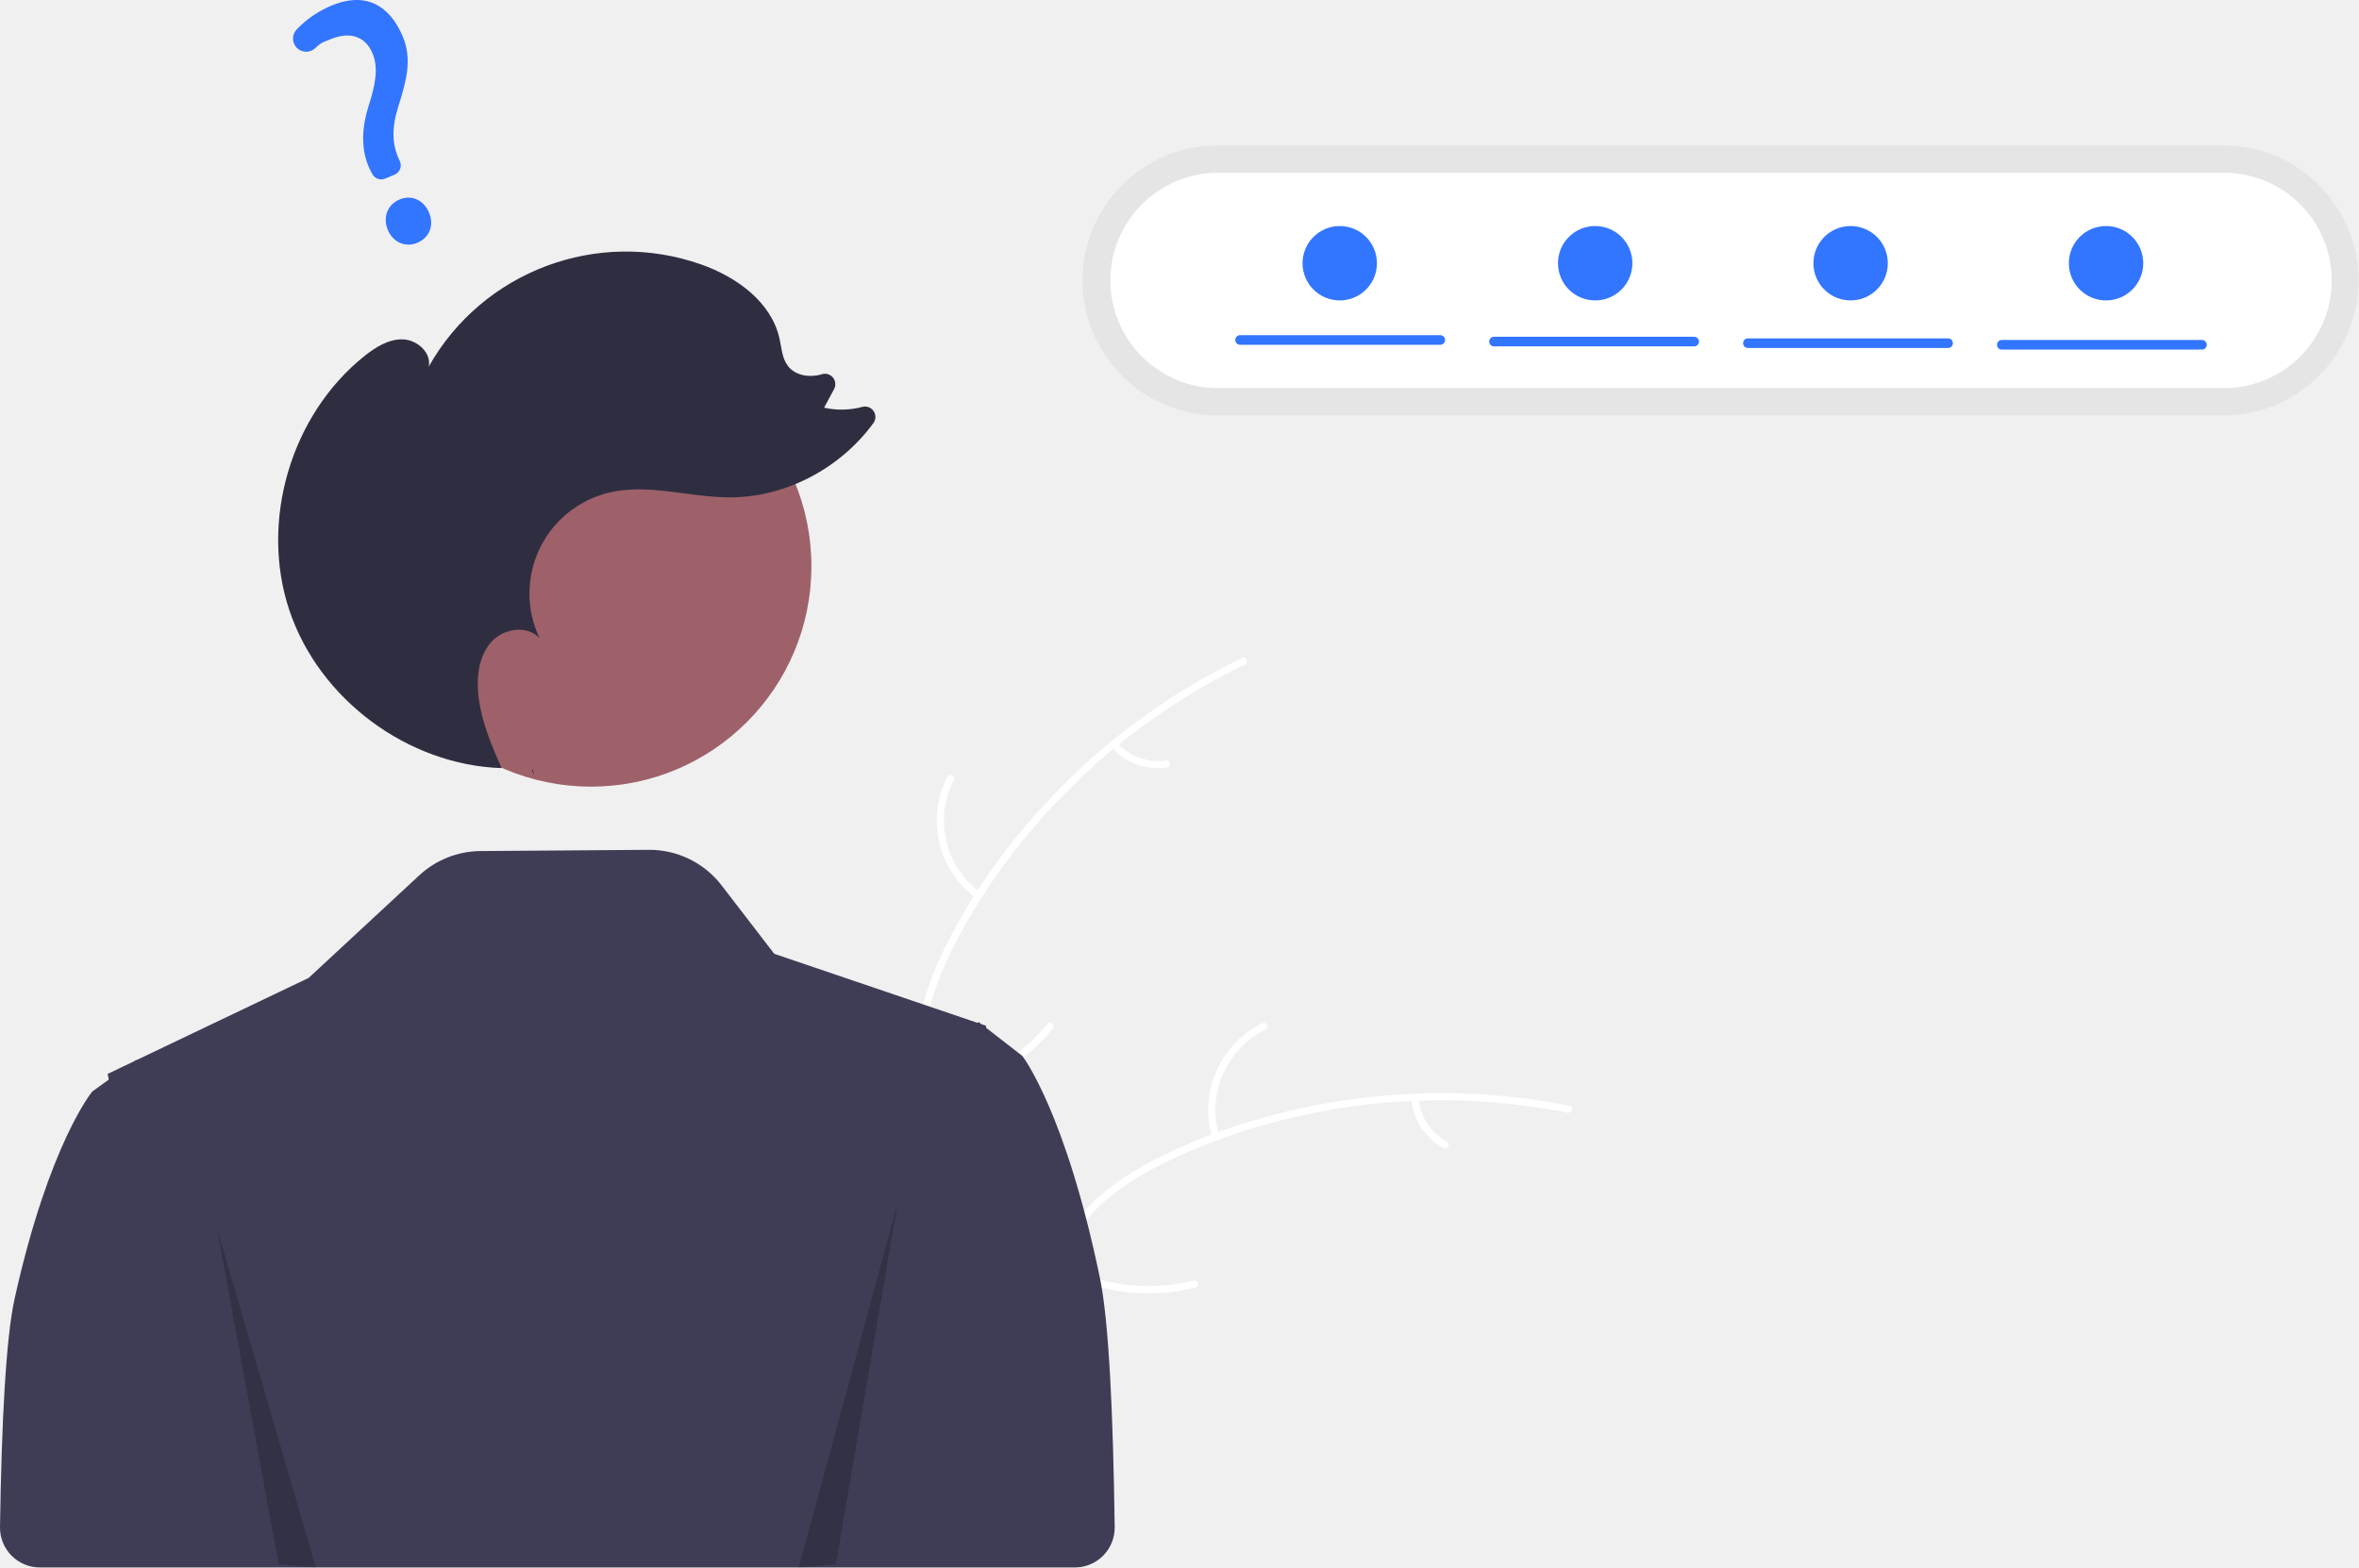
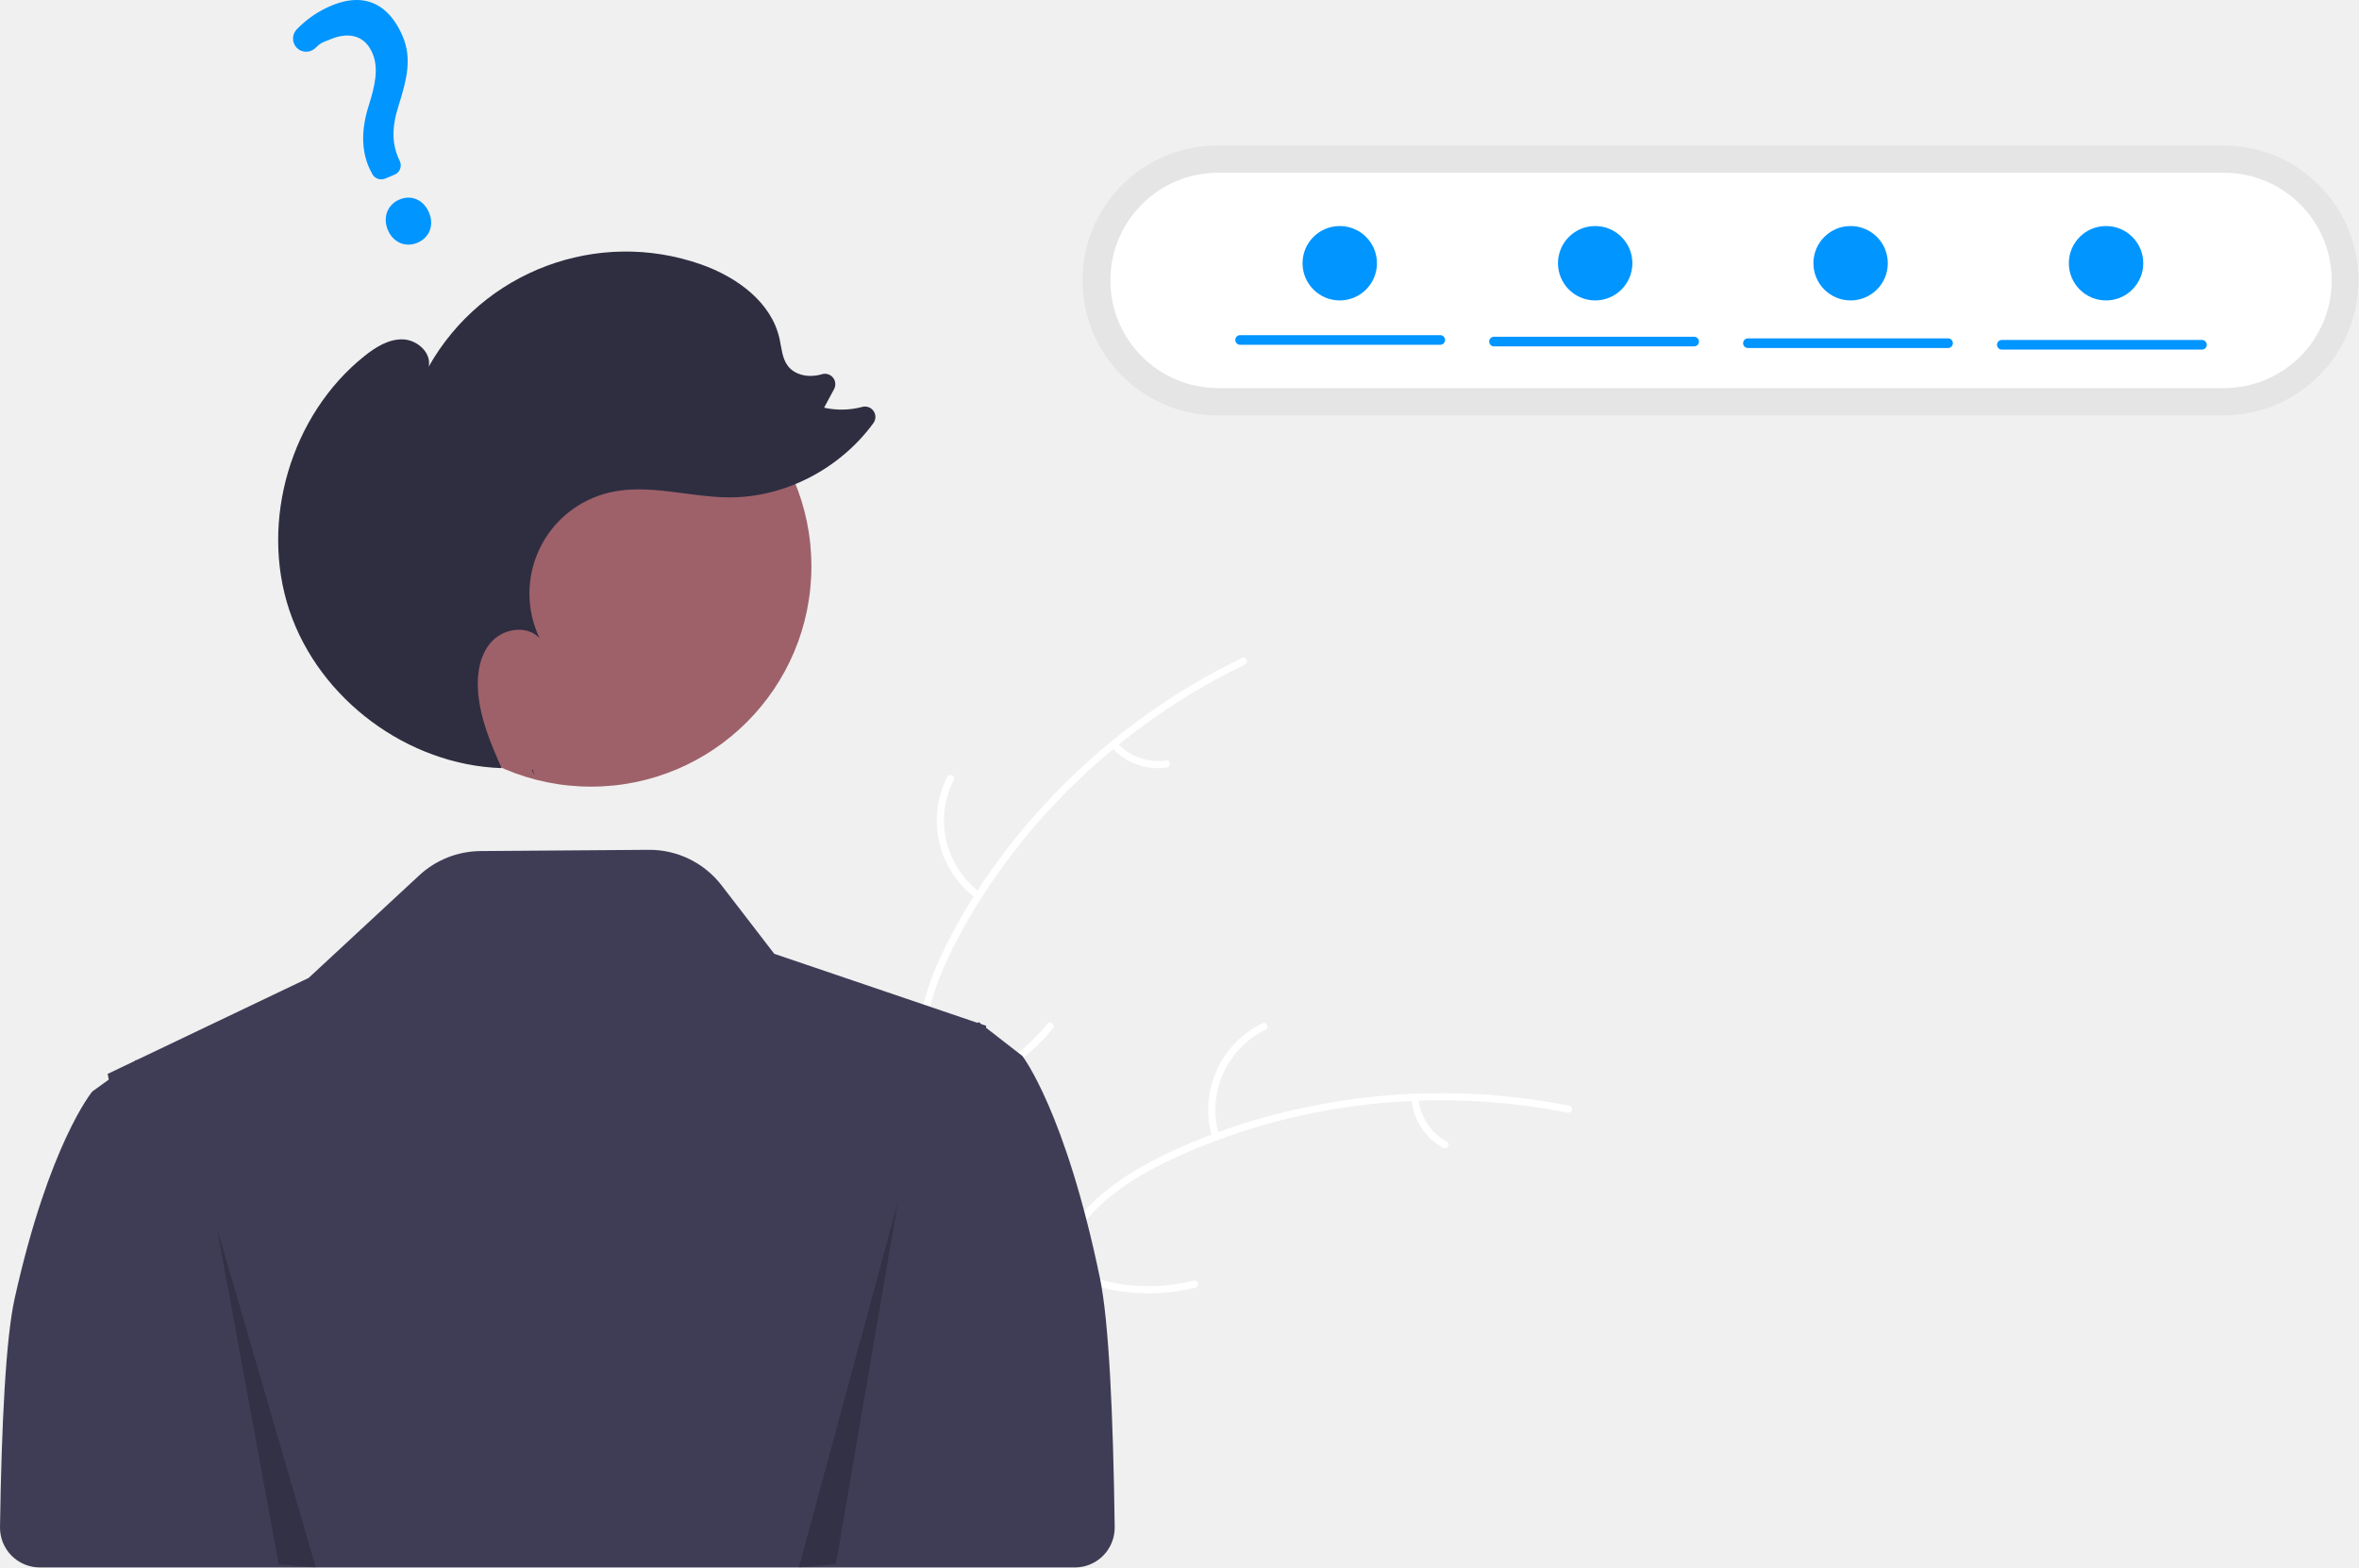
<svg xmlns="http://www.w3.org/2000/svg" data-name="Layer 1" width="951.235" height="632.162" viewBox="0 0 951.235 632.162">
  <path d="M465.591,496.884c32.599-57.345,94.782-101.377,160.608-97.135a303.919,303.919,0,0,0-79.931,192.744c-1.081,27.644.595,58.502-17.759,79.201-11.42,12.88-28.877,19.117-46.04,20.426-17.164,1.308-34.324-1.793-51.259-4.881l-4.108,1.261C425.537,622.556,432.992,554.23,465.591,496.884Z" transform="translate(-124.3823 -133.0693)" fill="#f0f0f0" />
  <path d="M626.297,401.13C577.62,424.563,536.113,463.7,510.633,511.429c-5.509,10.319-10.199,21.266-12.244,32.841-2.047,11.58-.617,22.603,3.338,33.602,3.616,10.055,8.479,19.921,9.588,30.68,1.169,11.34-3.004,21.944-10.515,30.359-9.19,10.296-21.531,16.677-33.817,22.497-13.641,6.462-27.912,12.958-37.573,25.019-1.171,1.461-3.37-.441-2.201-1.9,16.809-20.983,45.583-24.928,65.536-41.831,9.31-7.887,16.3-18.628,15.859-31.214-.386-11.005-5.392-21.184-9.141-31.333-3.937-10.657-5.9-21.372-4.488-32.734,1.444-11.622,5.716-22.776,10.937-33.191,11.774-23.488,27.887-45.051,46.345-63.691a264.375,264.375,0,0,1,73.099-52.155c1.681-.809,2.612,1.947.942,2.751Z" transform="translate(-124.3823 -133.0693)" fill="#fff" />
  <path d="M518.097,495.478a38.974,38.974,0,0,1-11.761-49.077c.851-1.666,3.48-.421,2.627,1.247a36.089,36.089,0,0,0,11.033,45.63c1.515,1.097-.393,3.291-1.9,2.201Z" transform="translate(-124.3823 -133.0693)" fill="#fff" />
  <path d="M499.222,573.016A75.118,75.118,0,0,0,546.783,545.906c1.176-1.457,3.375.444,2.201,1.9A78.134,78.134,0,0,1,499.435,575.915c-1.855.266-2.058-2.635-.213-2.899Z" transform="translate(-124.3823 -133.0693)" fill="#fff" />
  <path d="M574.907,432.685a22.061,22.061,0,0,0,19.718,7.03c1.851-.289,2.052,2.612.213,2.899a24.721,24.721,0,0,1-21.83-7.728,1.502,1.502,0,0,1-.151-2.05,1.461,1.461,0,0,1,2.05-.151Z" transform="translate(-124.3823 -133.0693)" fill="#fff" />
  <path d="M757.173,580.652c-1.151.213-2.302.427-3.463.662a290.53,290.53,0,0,0-45.425,12.557c-1.149.4-2.308.823-3.443,1.255a306.284,306.284,0,0,0-96.329,58.622,297.44,297.44,0,0,0-31.2,32.695c-13.196,16.123-26.221,34.654-43.465,45.166a51.028,51.028,0,0,1-5.552,3.01l-99.338-41.204c-.179-.207-.368-.392-.548-.599l-4.041-1.464c.451-.636.932-1.287,1.383-1.923.26-.37.542-.731.802-1.102.18-.244.362-.488.511-.718.06-.081.121-.162.171-.221.149-.23.311-.429.451-.636q4.02-5.465,8.13-10.892c.009-.023.009-.023.041-.036,20.951-27.516,44.382-53.525,71.017-75.151.802-.65,1.611-1.324,2.458-1.955a283.824,283.824,0,0,1,38.364-25.951,250.912,250.912,0,0,1,22.758-11.253A208.652,208.652,0,0,1,633.669,545.389c43.431-4.033,87.669,5.869,120.98,33.154C755.5,579.241,756.331,579.931,757.173,580.652Z" transform="translate(-124.3823 -133.0693)" fill="#f0f0f0" />
  <path d="M756.427,581.82c-52.975-10.597-109.678-4.339-158.759,18.43-10.611,4.923-20.947,10.84-29.549,18.85-8.606,8.014-14.101,17.676-17.565,28.839-3.167,10.205-5.224,21.011-10.816,30.269-5.895,9.758-15.61,15.712-26.674,17.909-13.537,2.688-27.232.352-40.545-2.397-14.782-3.053-30.088-6.459-45.063-2.646-1.814.462-2.425-2.381-.613-2.842,26.055-6.634,51.404,7.541,77.512,6.058,12.183-.692,24.23-5.06,31.455-15.374,6.318-9.019,8.449-20.16,11.566-30.521,3.273-10.879,8.157-20.616,16.124-28.838,8.151-8.41,18.277-14.744,28.715-19.916,23.542-11.665,49.39-19.181,75.35-22.951a264.375,264.375,0,0,1,89.766,2.367c1.83.366.913,3.127-.905,2.763Z" transform="translate(-124.3823 -133.0693)" fill="#fff" />
  <path d="M613.231,592.008a38.974,38.974,0,0,1,20.158-46.266c1.682-.817,3.032,1.759,1.347,2.577a36.089,36.089,0,0,0-18.663,43.076c.549,1.788-2.296,2.391-2.842.613Z" transform="translate(-124.3823 -133.0693)" fill="#fff" />
  <path d="M551.478,642.554a75.118,75.118,0,0,0,54.296,6.99c1.816-.456,2.427,2.387.613,2.842a78.135,78.135,0,0,1-56.485-7.388c-1.641-.905-.057-3.343,1.576-2.443Z" transform="translate(-124.3823 -133.0693)" fill="#fff" />
  <path d="M696.396,576.075a22.061,22.061,0,0,0,11.511,17.484c1.652.884.066,3.321-1.576,2.443a24.721,24.721,0,0,1-12.777-19.314,1.502,1.502,0,0,1,1.114-1.728,1.461,1.461,0,0,1,1.728,1.114Z" transform="translate(-124.3823 -133.0693)" fill="#fff" />
  <path d="M567.941,648.631c-13.912-67.267-31.302-89.694-31.302-89.694l-6.643-5.152-7.989-6.206.039-.798-1.895-.644-.445-.346-.729-.56-.117.126-.248.256-36.152-12.289-45.865-15.579L415.355,490.14a36.734,36.734,0,0,0-29.387-14.334l-67.829.502a36.734,36.734,0,0,0-24.71,9.801l-44.583,41.354-69.469,33.178-.117-.117-.729.521-10.734,5.132.443,2.306-6.643,4.794s-17.39,20.868-31.302,83.459c-3.539,15.926-5.281,50.09-5.91,92.188a16.069,16.069,0,0,0,16.062,16.307H511.494v-0H557.806a16.072,16.072,0,0,0,16.063-16.291C573.254,703.131,571.513,665.902,567.941,648.631Z" transform="translate(-124.3823 -133.0693)" fill="#3f3d56" />
  <path d="M615.548,191.732a54.431,54.431,0,1,0,0,108.861H1021.187a54.431,54.431,0,0,0,0-108.861Z" transform="translate(-124.3823 -133.0693)" fill="#e5e5e5" />
  <path d="M615.548,202.747a43.415,43.415,0,1,0,0,86.83H1021.187a43.415,43.415,0,0,0,0-86.83Z" transform="translate(-124.3823 -133.0693)" fill="#fff" />
-   <circle id="e096411a-cdc3-4e6d-bbd4-4630e1fee17e" data-name="ab6171fa-7d69-4734-b81c-8dff60f9761b" cx="238.323" cy="228.392" r="88.863" fill="#9e616a" />
+   <circle id="e096411a-cdc3-4e6d-bbd4-4630e1fee17e" cx="238.323" cy="228.392" r="88.863" fill="#9e616a" />
  <path d="M339.972,445.973q-.569-1.254-1.136-2.516c.146.005.29.026.435.029Z" transform="translate(-124.3823 -133.0693)" fill="#2f2e41" />
  <path d="M271.371,276.64c4.494-3.585,9.747-6.884,15.494-6.699,5.746.185,11.573,5.375,10.383,11a91.318,91.318,0,0,1,109.895-41.208c14.282,5.039,28.287,15.119,31.568,29.904.842,3.795,1.023,7.957,3.393,11.039,2.988,3.886,8.705,4.765,13.412,3.398q.071-.021.141-.042a4.199,4.199,0,0,1,5.073,5.927l-4.041,7.537a32.383,32.383,0,0,0,15.428-.328,4.195,4.195,0,0,1,4.455,6.528c-13.325,18.294-35.586,30.108-58.303,29.969-16.146-.098-32.458-5.663-48.172-1.95a41.844,41.844,0,0,0-28.144,58.74c-4.827-5.28-14.159-4.03-19.097,1.147-4.938,5.177-6.216,12.904-5.719,20.041.761,10.916,5.038,21.201,9.546,31.212-37.801-1.19-73.555-27.707-85.59-63.572C229.008,343.267,241.674,300.33,271.371,276.64Z" transform="translate(-124.3823 -133.0693)" fill="#2f2e41" />
  <polygon points="87.464 495.253 112.388 630.86 127.343 632.162 87.464 495.253" opacity="0.2" />
  <polygon points="362.007 485.026 337.083 630.762 322.128 632.162 362.007 485.026" opacity="0.2" />
-   <path d="M292.629,231.001c-4.779,1.995-9.765-.191-11.857-5.2-2.123-5.085-.14-10.246,4.715-12.274,4.856-2.028,9.754.165,11.911,5.331C299.524,223.948,297.563,228.941,292.629,231.001Zm-9.154-27.482-3.8,1.587a4.099,4.099,0,0,1-5.206-1.909l-.188-.368c-4.088-7.373-4.557-16.335-1.384-26.621,2.939-9.227,4.16-15.717,1.705-21.596-2.838-6.797-8.899-8.927-16.628-5.842-2.998,1.252-3.952,1.232-6.311,3.572a5.416,5.416,0,0,1-3.921,1.593,5.235,5.235,0,0,1-3.747-1.643,5.348,5.348,0,0,1-.037-7.297,41.535,41.535,0,0,1,14.046-9.644c16.606-6.934,24.966,3.303,28.792,12.465,3.742,8.961,1.637,17.275-1.745,28.043-2.834,8.948-2.669,15.578.55,22.17a4.081,4.081,0,0,1-2.126,5.491Z" transform="translate(-124.3823 -133.0693)" fill="#3275ff" />
-   <path d="M705.149,272.122h-80.707a1.944,1.944,0,1,1,0-3.888h80.707a1.944,1.944,0,0,1,0,3.888Z" transform="translate(-124.3823 -133.0693)" fill="#3275ff" />
-   <path d="M807.53,272.77h-80.707a1.944,1.944,0,1,1,0-3.888h80.707a1.944,1.944,0,1,1,0,3.888Z" transform="translate(-124.3823 -133.0693)" fill="#3275ff" />
-   <path d="M909.912,273.418H829.205a1.944,1.944,0,0,1,0-3.888h80.707a1.944,1.944,0,1,1,0,3.888Z" transform="translate(-124.3823 -133.0693)" fill="#3275ff" />
-   <path d="M1012.294,274.066h-80.707a1.944,1.944,0,0,1,0-3.888h80.707a1.944,1.944,0,0,1,0,3.888Z" transform="translate(-124.3823 -133.0693)" fill="#3275ff" />
-   <circle cx="540.235" cy="106.162" r="15" fill="#3275ff" />
-   <circle cx="643.235" cy="106.162" r="15" fill="#3275ff" />
-   <circle cx="746.235" cy="106.162" r="15" fill="#3275ff" />
-   <circle cx="849.235" cy="106.162" r="15" fill="#3275ff" />
+   <path d="M292.629,231.001c-4.779,1.995-9.765-.191-11.857-5.2-2.123-5.085-.14-10.246,4.715-12.274,4.856-2.028,9.754.165,11.911,5.331C299.524,223.948,297.563,228.941,292.629,231.001Zm-9.154-27.482-3.8,1.587a4.099,4.099,0,0,1-5.206-1.909l-.188-.368c-4.088-7.373-4.557-16.335-1.384-26.621,2.939-9.227,4.16-15.717,1.705-21.596-2.838-6.797-8.899-8.927-16.628-5.842-2.998,1.252-3.952,1.232-6.311,3.572a5.416,5.416,0,0,1-3.921,1.593,5.235,5.235,0,0,1-3.747-1.643,5.348,5.348,0,0,1-.037-7.297,41.535,41.535,0,0,1,14.046-9.644c16.606-6.934,24.966,3.303,28.792,12.465,3.742,8.961,1.637,17.275-1.745,28.043-2.834,8.948-2.669,15.578.55,22.17a4.081,4.081,0,0,1-2.126,5.491Z" transform="translate(-124.3823 -133.0693)" fill="#0095ff" />
+   <path d="M705.149,272.122h-80.707a1.944,1.944,0,1,1,0-3.888h80.707a1.944,1.944,0,0,1,0,3.888Z" transform="translate(-124.3823 -133.0693)" fill="#0095ff" />
+   <path d="M807.53,272.77h-80.707a1.944,1.944,0,1,1,0-3.888h80.707a1.944,1.944,0,1,1,0,3.888Z" transform="translate(-124.3823 -133.0693)" fill="#0095ff" />
+   <path d="M909.912,273.418H829.205a1.944,1.944,0,0,1,0-3.888h80.707a1.944,1.944,0,1,1,0,3.888Z" transform="translate(-124.3823 -133.0693)" fill="#0095ff" />
+   <path d="M1012.294,274.066h-80.707a1.944,1.944,0,0,1,0-3.888h80.707a1.944,1.944,0,0,1,0,3.888Z" transform="translate(-124.3823 -133.0693)" fill="#0095ff" />
+   <circle cx="540.235" cy="106.162" r="15" fill="#0095ff" />
+   <circle cx="643.235" cy="106.162" r="15" fill="#0095ff" />
+   <circle cx="746.235" cy="106.162" r="15" fill="#0095ff" />
+   <circle cx="849.235" cy="106.162" r="15" fill="#0095ff" />
</svg>
